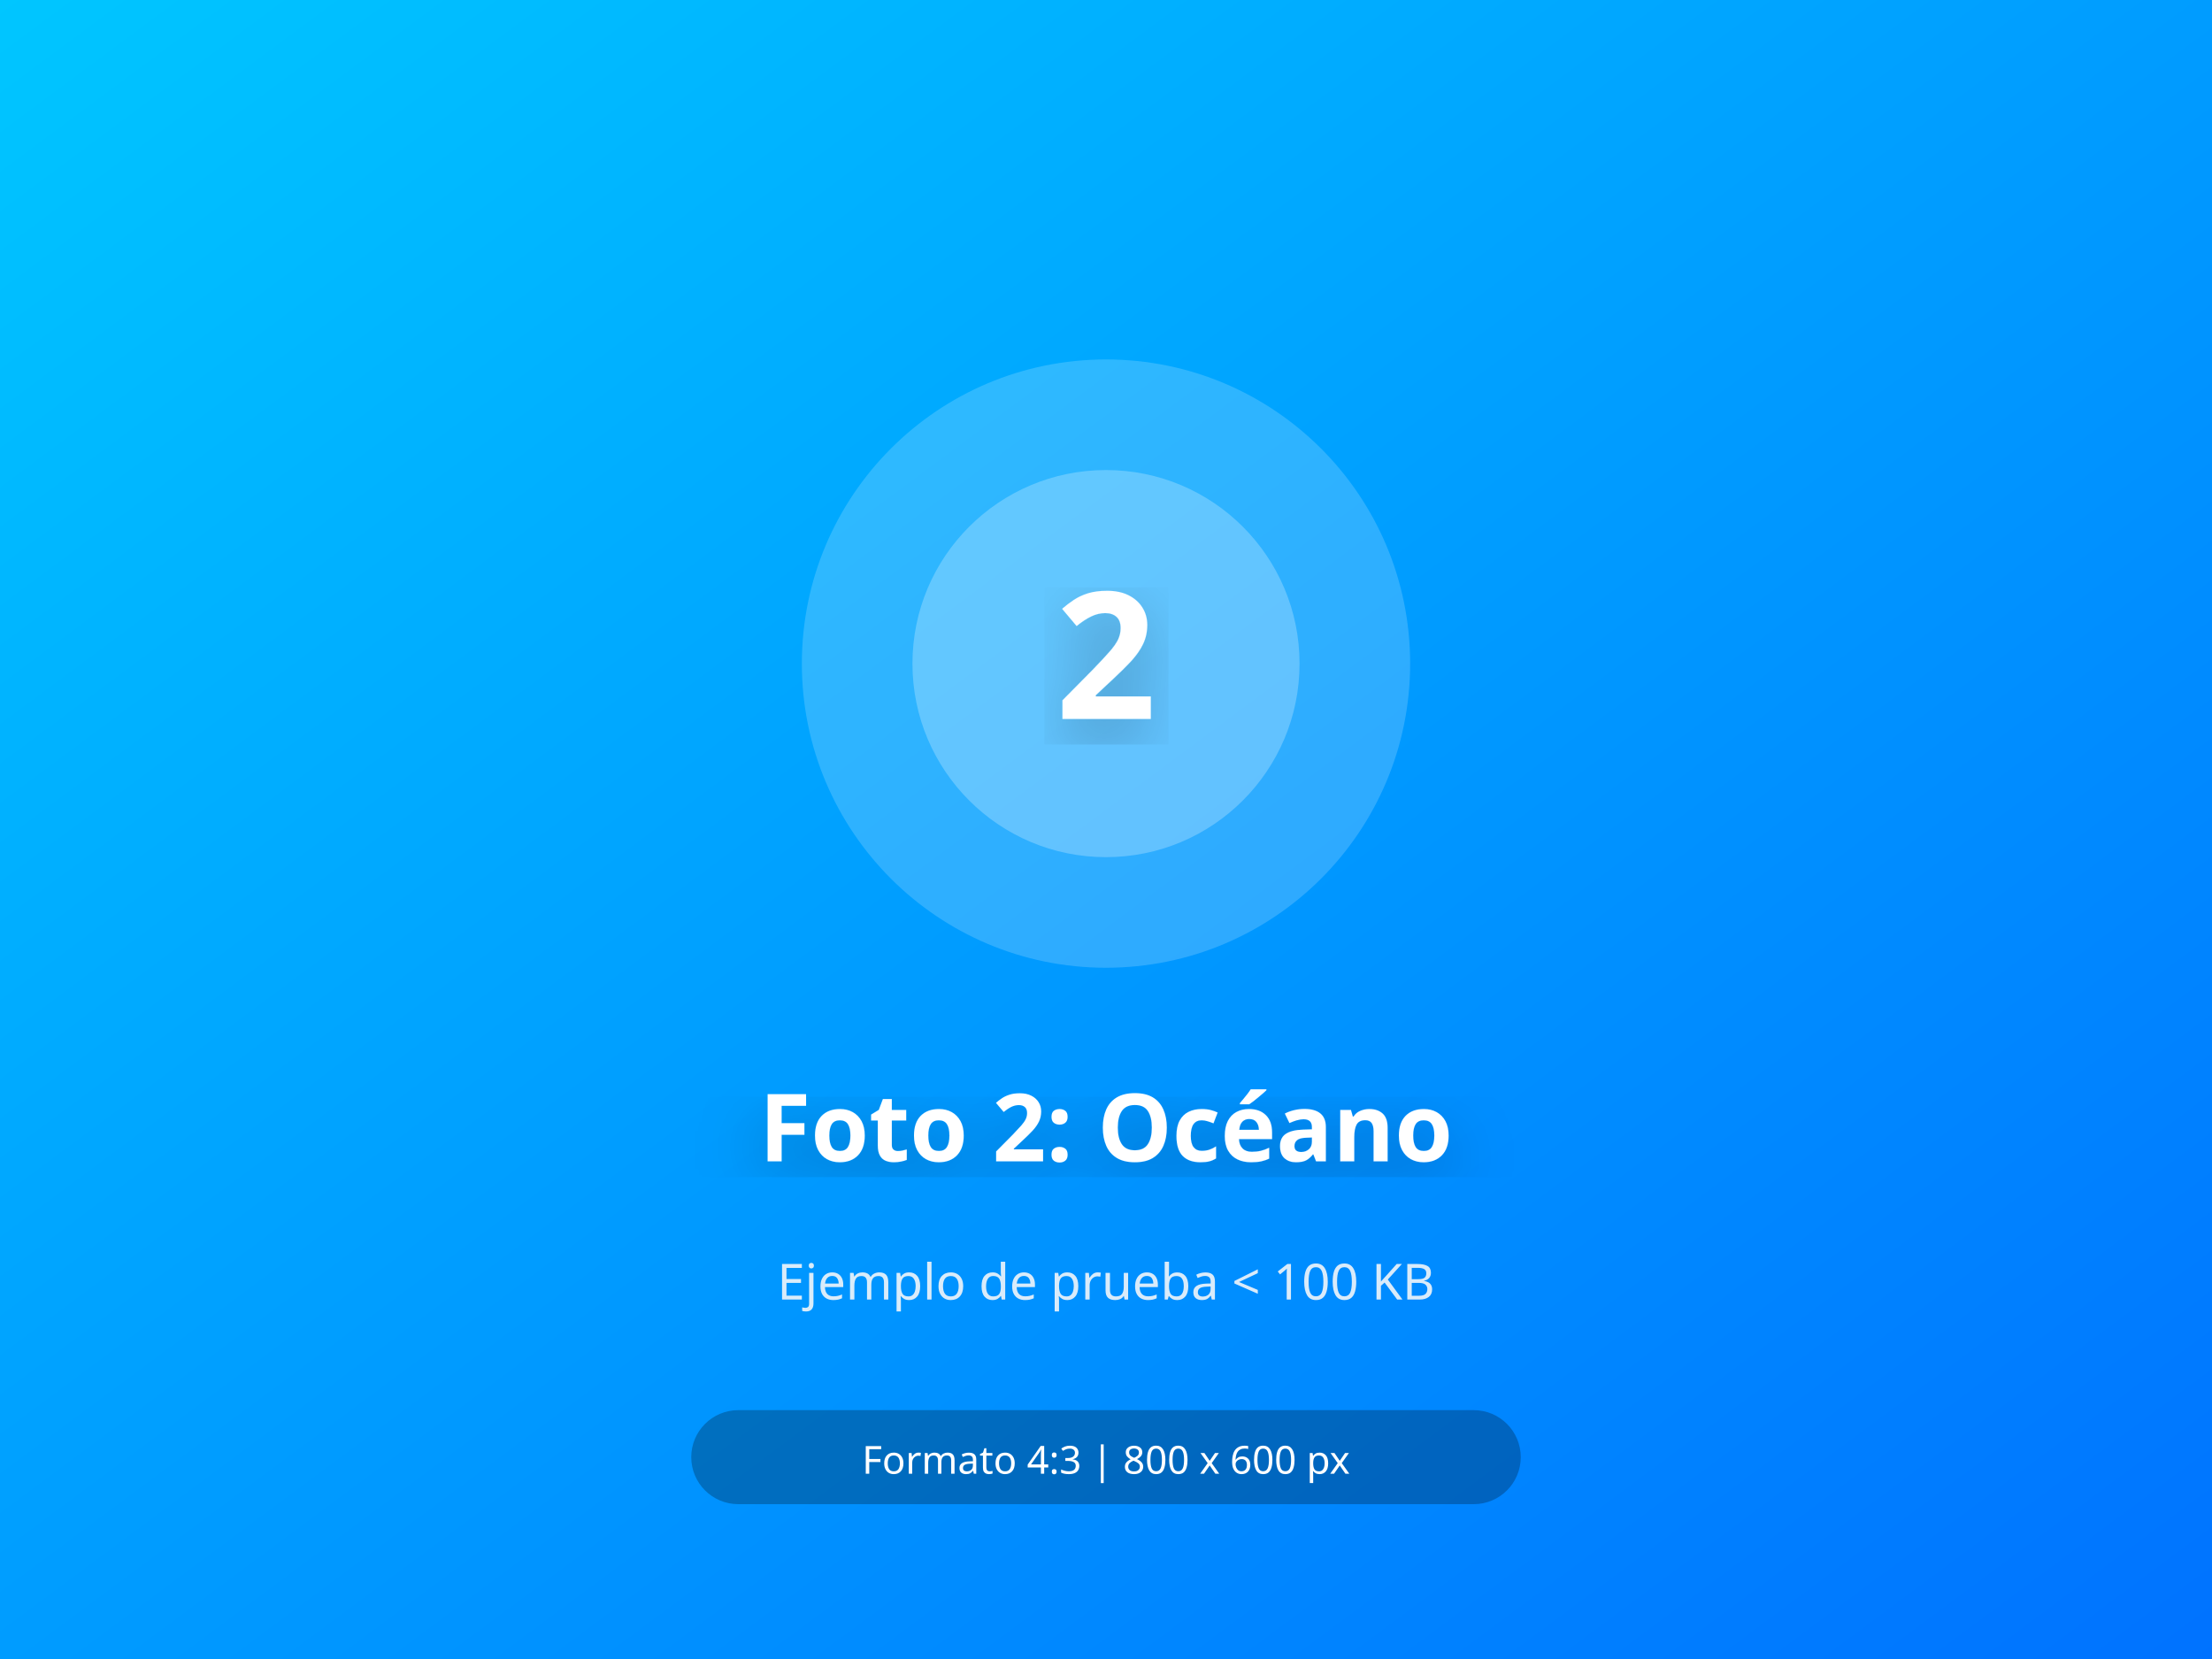
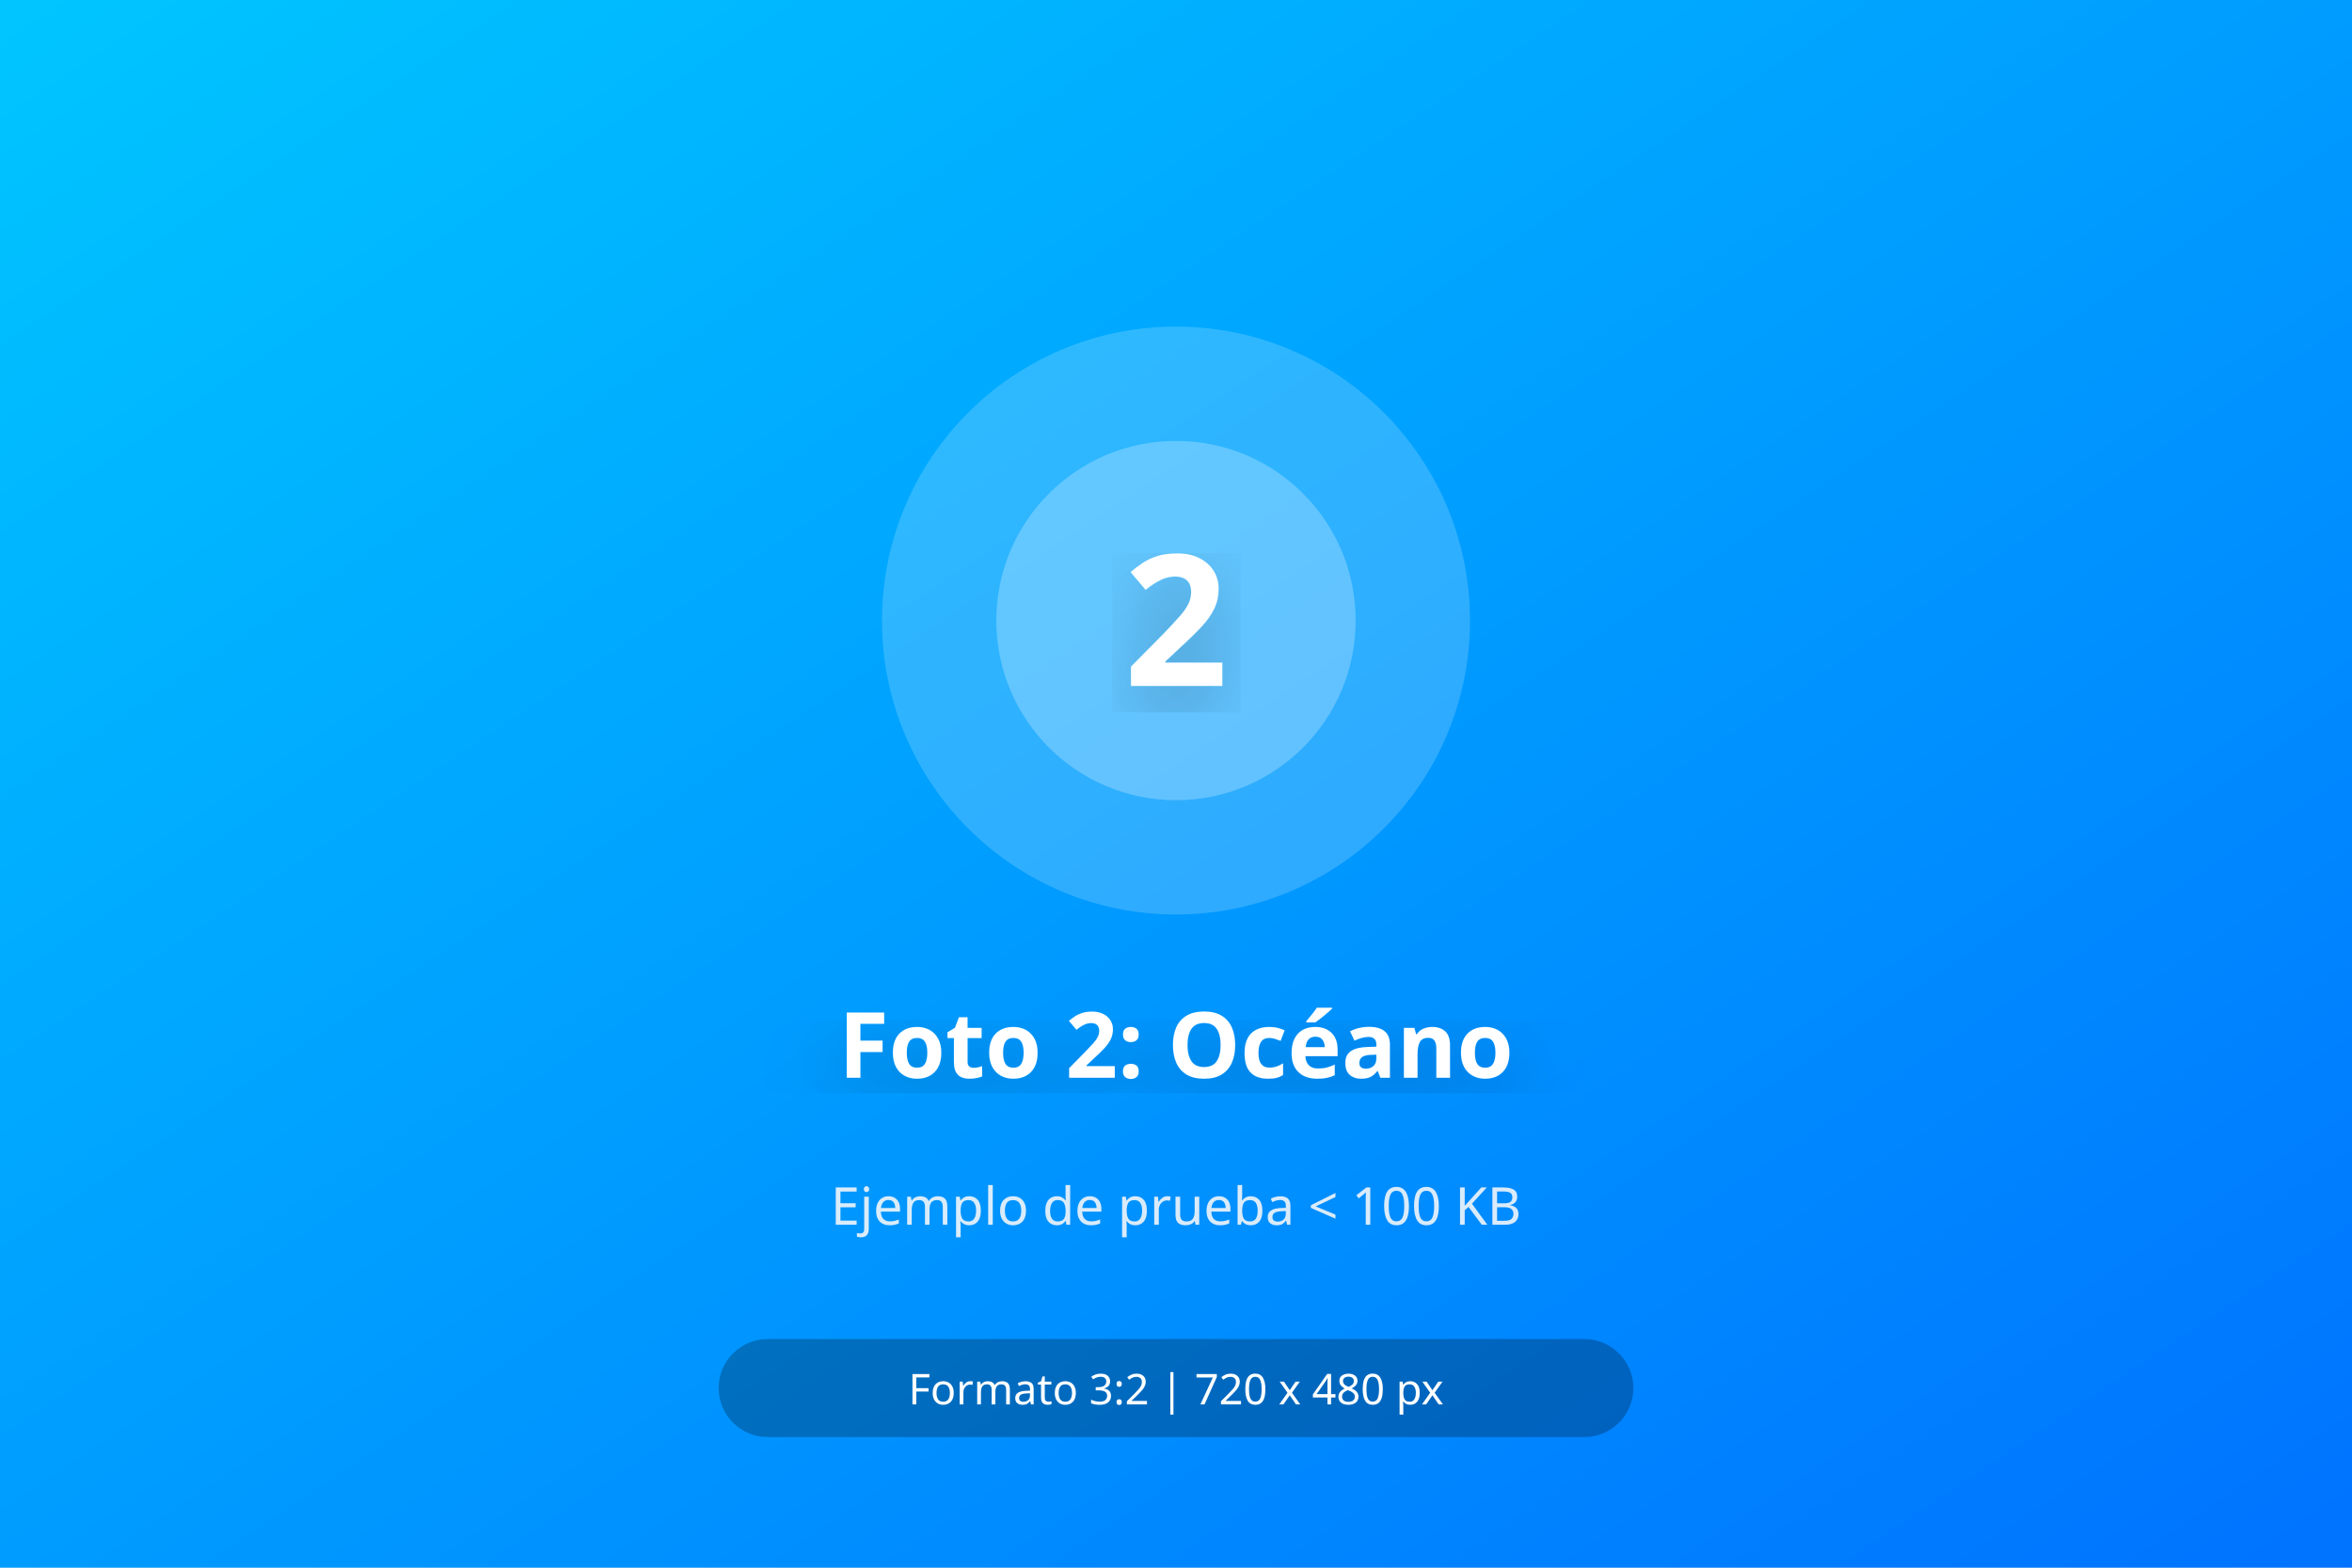
- <svg xmlns="http://www.w3.org/2000/svg" width="800" height="600" viewBox="0 0 800 600">
+ <svg xmlns="http://www.w3.org/2000/svg" width="720" height="480" viewBox="0 0 720 480">
  <defs>
    <linearGradient id="grad1" x1="0%" y1="0%" x2="100%" y2="100%">
      <stop offset="0%" stop-color="#00c6ff" />
      <stop offset="100%" stop-color="#0072ff" />
    </linearGradient>
    <filter id="shadow" x="-20%" y="-20%" width="140%" height="140%">
      <feDropShadow dx="0" dy="8" stdDeviation="12" flood-color="#000" flood-opacity="0.3" />
    </filter>
  </defs>
-   <rect width="800" height="600" fill="url(#grad1)" />
-   <circle cx="400" cy="240" r="110" fill="#ffffff" opacity="0.18" />
-   <circle cx="400" cy="240" r="70" fill="#ffffff" opacity="0.25" />
-   <text x="400" y="260" font-family="system-ui, sans-serif" font-size="64" font-weight="bold" fill="#ffffff" text-anchor="middle" filter="url(#shadow)">2</text>
-   <text x="400" y="420" font-family="system-ui, sans-serif" font-size="34" font-weight="bold" fill="#ffffff" text-anchor="middle" filter="url(#shadow)">Foto 2: Océano</text>
-   <text x="400" y="470" font-family="system-ui, sans-serif" font-size="18" fill="#f1f5f9" text-anchor="middle" opacity="0.9">Ejemplo de prueba &lt; 100 KB</text>
-   <rect x="250" y="510" width="300" height="34" rx="17" fill="rgba(0,0,0,0.25)" />
-   <text x="400" y="533" font-family="system-ui, sans-serif" font-size="14" fill="#ffffff" text-anchor="middle">Formato 4:3 | 800 x 600 px</text>
+   <rect width="720" height="480" fill="url(#grad1)" />
+   <circle cx="360" cy="190" r="90" fill="#ffffff" opacity="0.18" />
+   <circle cx="360" cy="190" r="55" fill="#ffffff" opacity="0.25" />
+   <text x="360" y="210" font-family="system-ui, sans-serif" font-size="56" font-weight="bold" fill="#ffffff" text-anchor="middle" filter="url(#shadow)">2</text>
+   <text x="360" y="330" font-family="system-ui, sans-serif" font-size="28" font-weight="bold" fill="#ffffff" text-anchor="middle" filter="url(#shadow)">Foto 2: Océano</text>
+   <text x="360" y="375" font-family="system-ui, sans-serif" font-size="16" fill="#f1f5f9" text-anchor="middle" opacity="0.9">Ejemplo de prueba &lt; 100 KB</text>
+   <rect x="220" y="410" width="280" height="30" rx="15" fill="rgba(0,0,0,0.25)" />
+   <text x="360" y="430" font-family="system-ui, sans-serif" font-size="13" fill="#ffffff" text-anchor="middle">Formato 3:2 | 720 x 480 px</text>
</svg>
